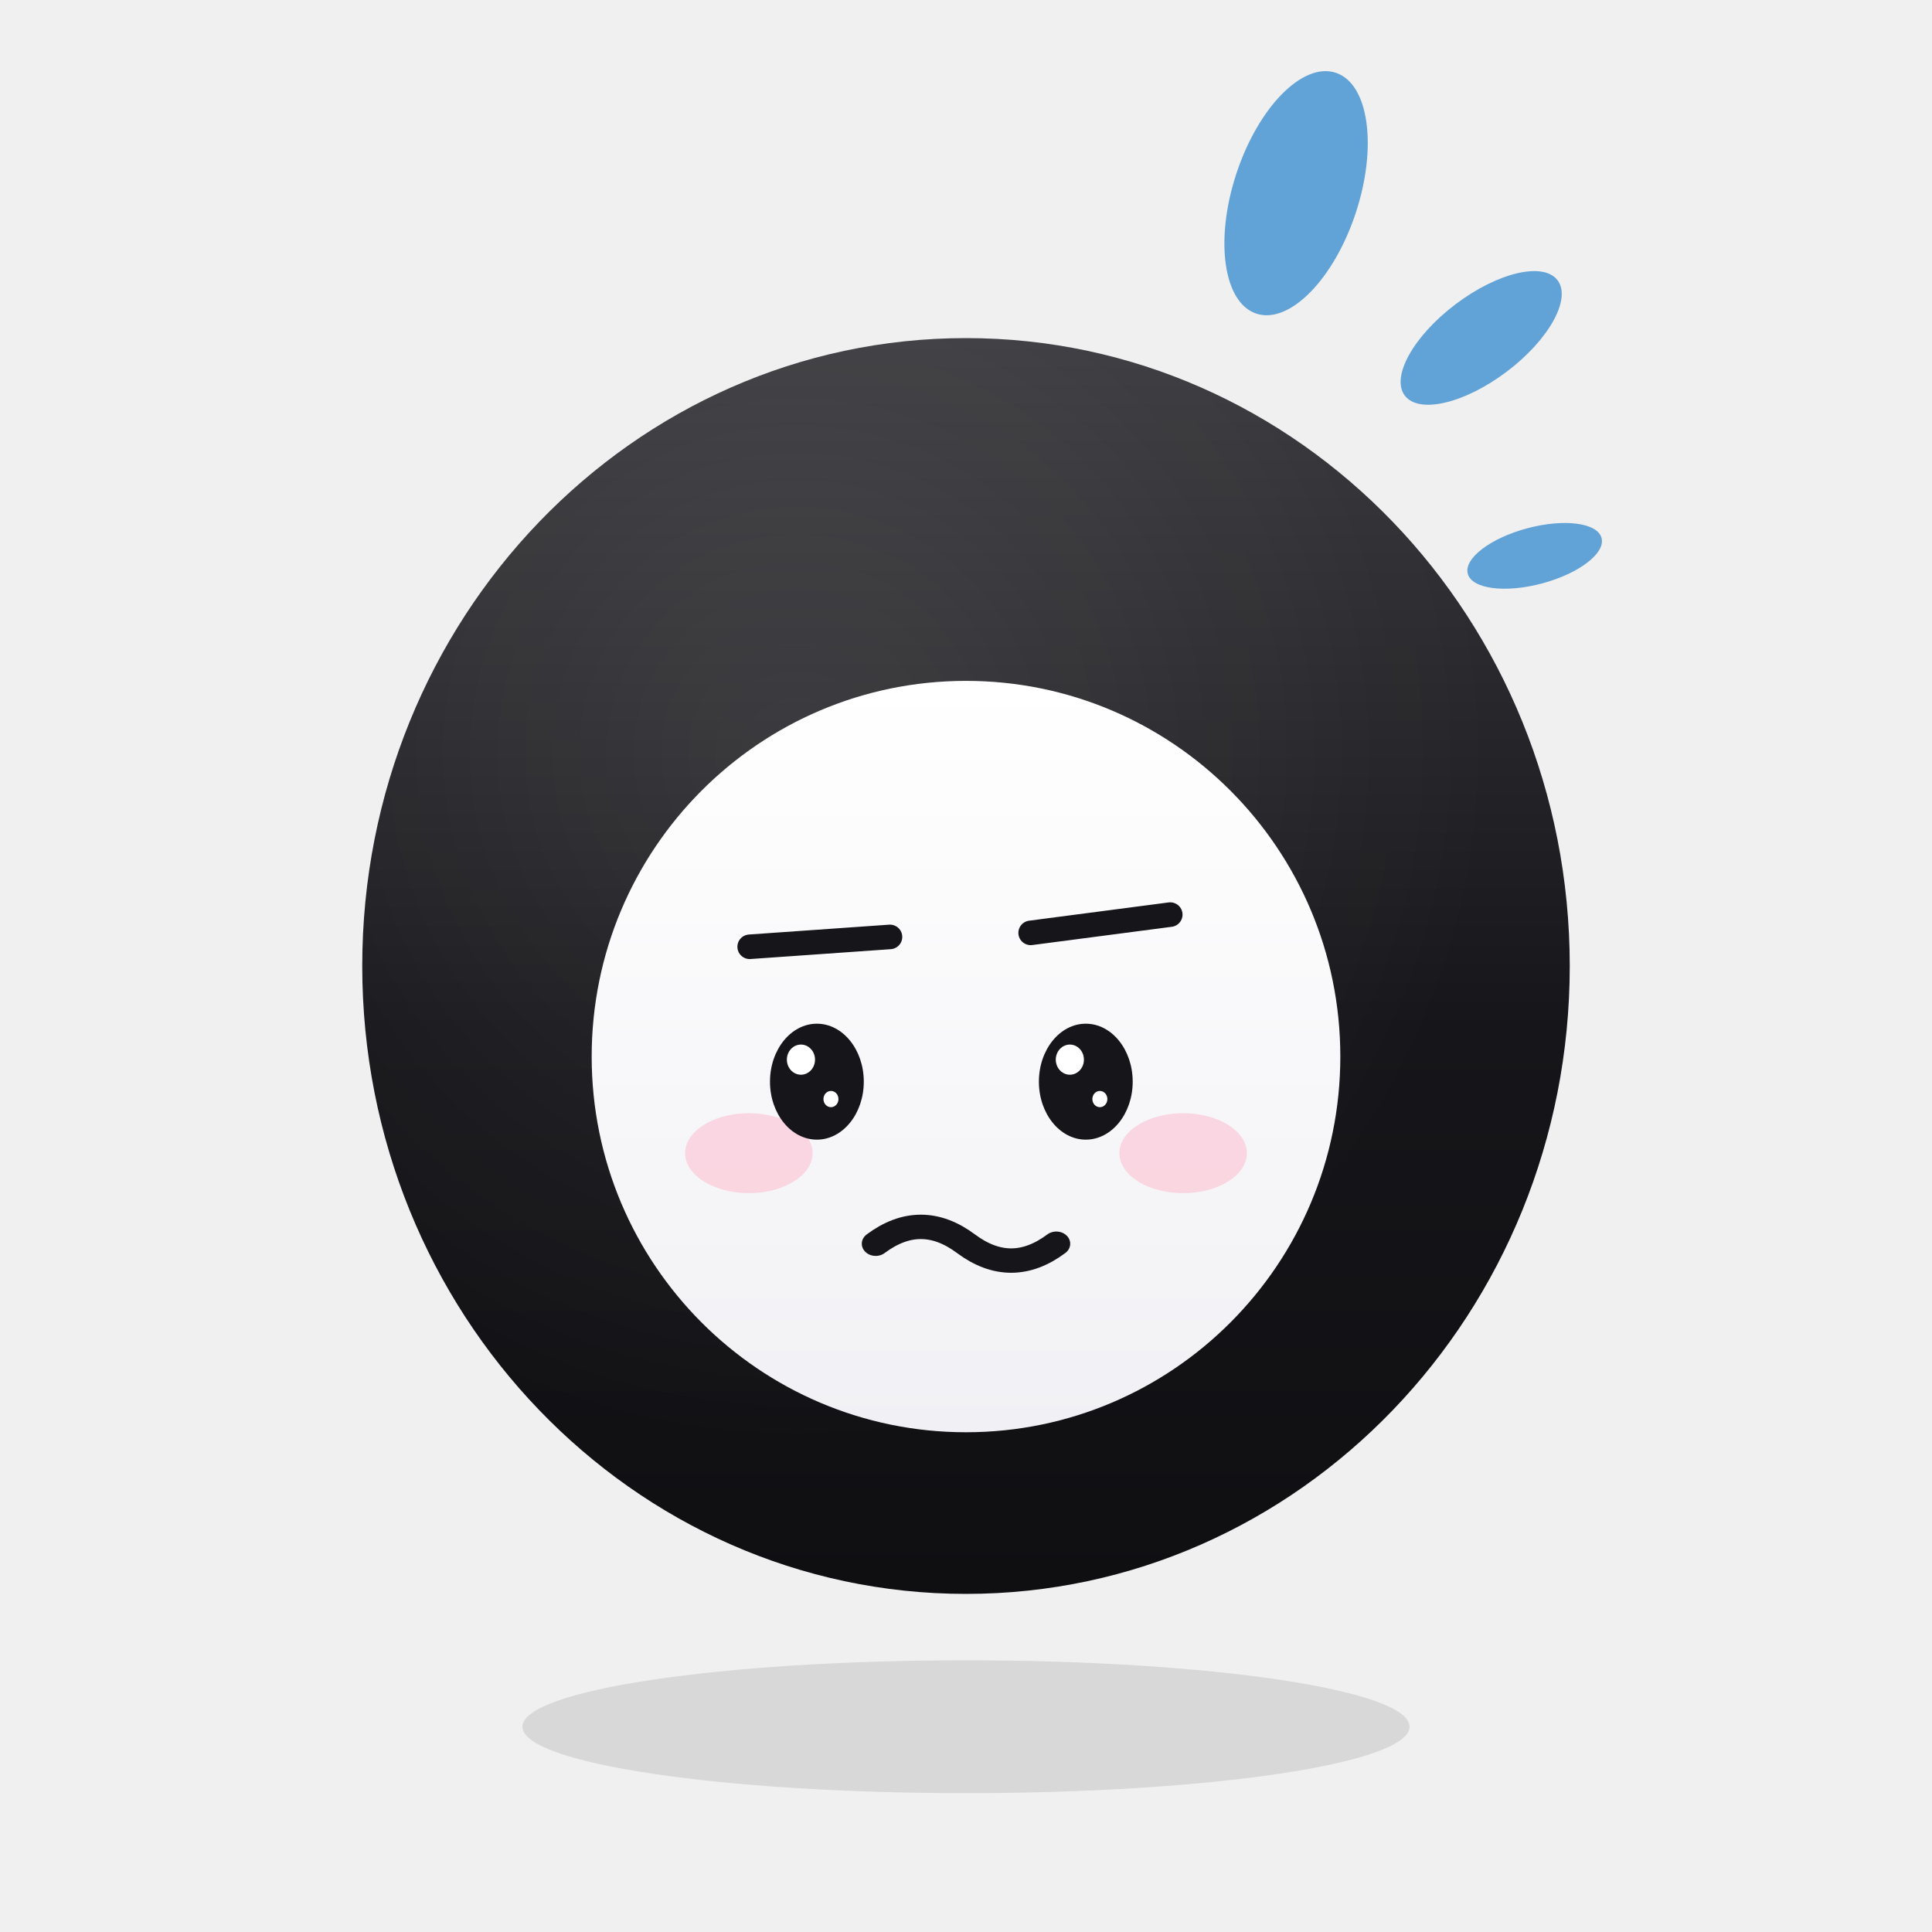
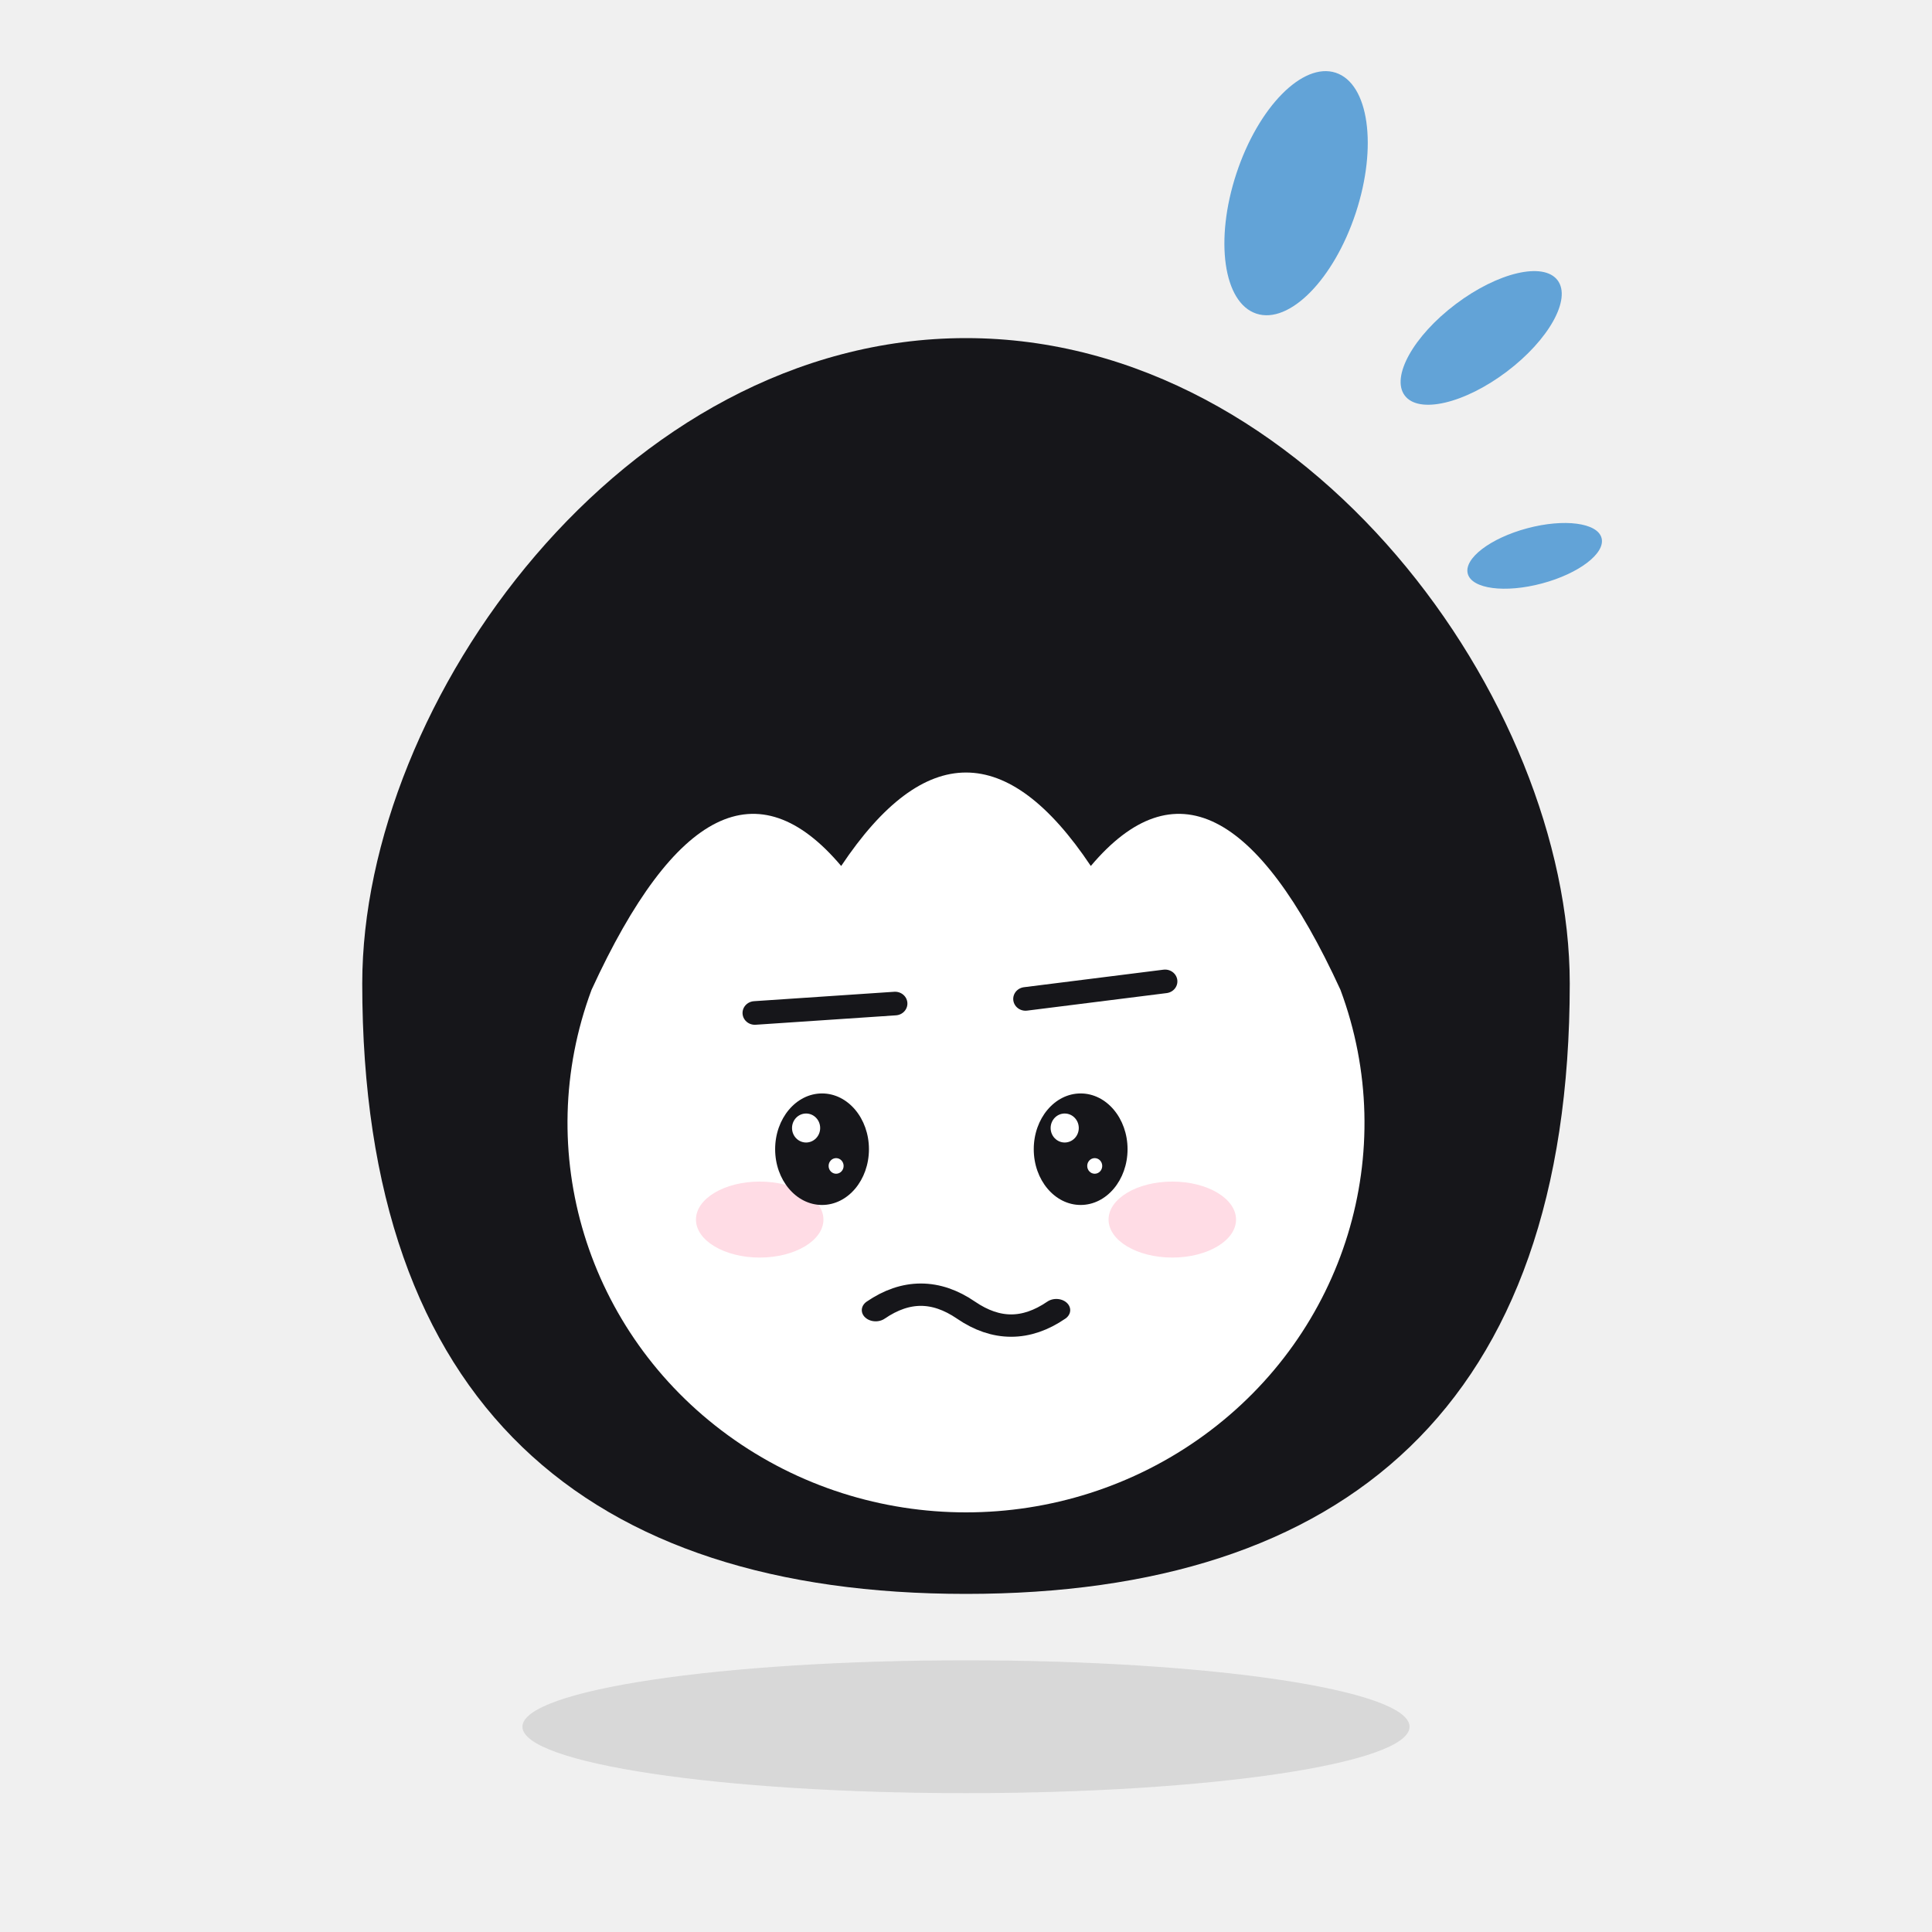
<svg xmlns="http://www.w3.org/2000/svg" width="320" height="320" viewBox="0 0 320 320">
  <defs>
-     <linearGradient id="bg0" gradientUnits="userSpaceOnUse" x1="0" y1="-104" x2="0" y2="104">
-       <stop offset="0" stop-color="#3b3b3f" />
-       <stop offset="0.55" stop-color="#16161A" />
-       <stop offset="1" stop-color="#0f0f12" />
-     </linearGradient>
-     <radialGradient id="bg1" gradientUnits="userSpaceOnUse" cx="-28" cy="-35.36" r="115" fx="-28" fy="-35.36">
-       <stop offset="0" stop-color="#FFFFFF" />
-       <stop offset="1" stop-color="rgba(255,255,255,0)" />
-     </radialGradient>
-     <linearGradient id="bg2" gradientUnits="userSpaceOnUse" x1="0" y1="-47.226" x2="0" y2="77.226">
-       <stop offset="0" stop-color="#FFFFFF" />
-       <stop offset="1" stop-color="#F1F1F5" />
-     </linearGradient>
    <clipPath id="bc1">
-       <path d="M62 15C62 49.367 34.242 77.226 0 77.226C-34.242 77.226 -62 49.367 -62 15C-62 -19.367 -34.242 -47.226 0 -47.226C34.242 -47.226 62 -19.367 62 15" transform="matrix(1 0 0 1 160 160)" />
+       <path d="M62.02 3.941C71.993 30.718 62.802 60.717 39.412 77.734C16.023 94.75 -16.023 94.75 -39.412 77.734C-62.802 60.717 -71.993 30.718 -62.02 3.941Q-41.346 -41.061 -20.673 -16.567Q0 -47.525 20.673 -16.567Q41.346 -41.061 62.02 3.941Z" transform="matrix(1 0 0 1 160 160)" />
    </clipPath>
  </defs>
  <path d="M73.467 126C73.467 132.075 40.575 137 0 137C-40.575 137 -73.467 132.075 -73.467 126C-73.467 119.925 -40.575 115 0 115C40.575 115 73.467 119.925 73.467 126" fill="rgba(22,22,26,0.13)" fill-opacity="0.857" transform="matrix(1 0 0 1 160 160)" />
-   <path d="M100 0C100 57.438 55.228 104 0 104C-55.228 104 -100 57.438 -100 0C-100 -57.438 -55.228 -104 0 -104C55.228 -104 100 -57.438 100 0" fill="url(#bg0)" transform="matrix(1 0 0 1 160 160)" />
-   <path d="M100 0C100 57.438 55.228 104 0 104C-55.228 104 -100 57.438 -100 0C-100 -57.438 -55.228 -104 0 -104C55.228 -104 100 -57.438 100 0" fill="url(#bg1)" fill-opacity="0.1" transform="matrix(1 0 0 1 160 160)" />
-   <path d="M62 15C62 49.367 34.242 77.226 0 77.226C-34.242 77.226 -62 49.367 -62 15C-62 -19.367 -34.242 -47.226 0 -47.226C34.242 -47.226 62 -19.367 62 15" fill="url(#bg2)" transform="matrix(1 0 0 1 160 160)" />
-   <path d="M11.5 0C11.5 3.866 6.351 7 0 7C-6.351 7 -11.5 3.866 -11.5 0C-11.5 -3.866 -6.351 -7 0 -7C6.351 -7 11.5 -3.866 11.5 0" fill="rgba(255,138,168,0.42)" fill-opacity="0.7" transform="matrix(0.918 0 0 0.946 124.036 191)" />
-   <path d="M11.5 0C11.5 3.866 6.351 7 0 7C-6.351 7 -11.5 3.866 -11.5 0C-11.5 -3.866 -6.351 -7 0 -7C6.351 -7 11.5 -3.866 11.5 0" fill="rgba(255,138,168,0.42)" fill-opacity="0.7" transform="matrix(0.918 0 0 0.946 195.964 191)" />
+   <path d="M0 -104C56.792 -104 100 -43.68 100 2.912C100 72.8 62.674 104 0 104C-62.674 104 -100 72.8 -100 2.912C-100 -43.68 -56.792 -104 0 -104Z" fill="#16161A" transform="matrix(1 0 0 1 160 160)" />
+   <path d="M62.02 3.941C71.993 30.718 62.802 60.717 39.412 77.734C16.023 94.75 -16.023 94.75 -39.412 77.734C-62.802 60.717 -71.993 30.718 -62.02 3.941Q-41.346 -41.061 -20.673 -16.567Q0 -47.525 20.673 -16.567Q41.346 -41.061 62.02 3.941Z" fill="#FFFFFF" transform="matrix(1 0 0 1 160 160)" />
+   <path d="M11.5 0C11.5 3.866 6.351 7 0 7C-6.351 7 -11.5 3.866 -11.5 0C-11.5 -3.866 -6.351 -7 0 -7C6.351 -7 11.5 -3.866 11.5 0" fill="rgba(255,138,168,0.42)" fill-opacity="0.7" transform="matrix(0.918 0 0 0.899 125.83 202)" />
+   <path d="M11.5 0C11.5 3.866 6.351 7 0 7C-6.351 7 -11.5 3.866 -11.5 0C-11.5 -3.866 -6.351 -7 0 -7C6.351 -7 11.5 -3.866 11.5 0" fill="rgba(255,138,168,0.42)" fill-opacity="0.7" transform="matrix(0.918 0 0 0.899 194.17 202)" />
  <g clip-path="url(#bc1)">
-     <path d="M8 0C8 5.479 4.418 9.92 0 9.92C-4.418 9.92 -8 5.479 -8 0C-8 -5.479 -4.418 -9.92 0 -9.92C4.418 -9.92 8 -5.479 8 0" fill="#16161A" transform="matrix(0.971 0 0 0.968 135.303 179.159)" />
-     <path d="M-0.32 -3.77C-0.32 -2.345 -1.395 -1.19 -2.72 -1.19C-4.045 -1.19 -5.12 -2.345 -5.12 -3.77C-5.12 -5.194 -4.045 -6.349 -2.72 -6.349C-1.395 -6.349 -0.32 -5.194 -0.32 -3.77" fill="#FFFFFF" transform="matrix(0.971 0 0 0.968 135.303 179.159)" />
-     <path d="M3.68 2.976C3.68 3.743 3.107 4.365 2.4 4.365C1.693 4.365 1.12 3.743 1.12 2.976C1.12 2.209 1.693 1.587 2.4 1.587C3.107 1.587 3.68 2.209 3.68 2.976" fill="#FFFFFF" transform="matrix(0.971 0 0 0.968 135.303 179.159)" />
-     <path d="M8 0C8 5.479 4.418 9.92 0 9.92C-4.418 9.92 -8 5.479 -8 0C-8 -5.479 -4.418 -9.92 0 -9.92C4.418 -9.92 8 -5.479 8 0" fill="#16161A" transform="matrix(0.971 0 0 0.968 179.842 179.159)" />
-     <path d="M-0.32 -3.77C-0.32 -2.345 -1.395 -1.19 -2.72 -1.19C-4.045 -1.19 -5.12 -2.345 -5.12 -3.77C-5.12 -5.194 -4.045 -6.349 -2.72 -6.349C-1.395 -6.349 -0.32 -5.194 -0.32 -3.77" fill="#FFFFFF" transform="matrix(0.971 0 0 0.968 179.842 179.159)" />
-     <path d="M3.68 2.976C3.68 3.743 3.107 4.365 2.4 4.365C1.693 4.365 1.12 3.743 1.12 2.976C1.12 2.209 1.693 1.587 2.4 1.587C3.107 1.587 3.68 2.209 3.68 2.976" fill="#FFFFFF" transform="matrix(0.971 0 0 0.968 179.842 179.159)" />
-     <path d="M-12 0L12 0" fill="none" stroke="#16161A" stroke-width="4.2" stroke-linecap="round" stroke-linejoin="round" transform="matrix(0.968 -0.068 0.068 0.966 135.789 156)" />
-     <path d="M-12 0L12 0" fill="none" stroke="#16161A" stroke-width="4.2" stroke-linecap="round" stroke-linejoin="round" transform="matrix(0.963 -0.126 0.126 0.96 182.27 153)" />
-     <path d="M-14.96 0Q-7.48 -6.358 0 0Q7.48 6.358 14.96 0" fill="none" stroke="#16161A" stroke-width="4.6" stroke-linecap="round" stroke-linejoin="round" transform="matrix(1 0 0 0.878 160 206)" />
+     <path d="M8 0C8 5.479 4.418 9.92 0 9.92C-4.418 9.92 -8 5.479 -8 0C-8 -5.479 -4.418 -9.92 0 -9.92C4.418 -9.92 8 -5.479 8 0" fill="#16161A" transform="matrix(0.971 0 0 0.931 136.156 190.344)" />
+     <path d="M-0.32 -3.77C-0.32 -2.345 -1.395 -1.19 -2.72 -1.19C-4.045 -1.19 -5.12 -2.345 -5.12 -3.77C-5.12 -5.194 -4.045 -6.349 -2.72 -6.349C-1.395 -6.349 -0.32 -5.194 -0.32 -3.77" fill="#FFFFFF" transform="matrix(0.971 0 0 0.931 136.156 190.344)" />
+     <path d="M3.68 2.976C3.68 3.743 3.107 4.365 2.4 4.365C1.693 4.365 1.12 3.743 1.12 2.976C1.12 2.209 1.693 1.587 2.4 1.587C3.107 1.587 3.68 2.209 3.68 2.976" fill="#FFFFFF" transform="matrix(0.971 0 0 0.931 136.156 190.344)" />
+     <path d="M8 0C8 5.479 4.418 9.92 0 9.92C-4.418 9.92 -8 5.479 -8 0C-8 -5.479 -4.418 -9.92 0 -9.92C4.418 -9.92 8 -5.479 8 0" fill="#16161A" transform="matrix(0.971 0 0 0.931 178.99 190.344)" />
+     <path d="M-0.32 -3.77C-0.32 -2.345 -1.395 -1.19 -2.72 -1.19C-4.045 -1.19 -5.12 -2.345 -5.12 -3.77C-5.12 -5.194 -4.045 -6.349 -2.72 -6.349C-1.395 -6.349 -0.32 -5.194 -0.32 -3.77" fill="#FFFFFF" transform="matrix(0.971 0 0 0.931 178.99 190.344)" />
+     <path d="M3.68 2.976C3.68 3.743 3.107 4.365 2.4 4.365C1.693 4.365 1.12 3.743 1.12 2.976C1.12 2.209 1.693 1.587 2.4 1.587C3.107 1.587 3.68 2.209 3.68 2.976" fill="#FFFFFF" transform="matrix(0.971 0 0 0.931 178.99 190.344)" />
+     <path d="M-12 0L12 0" fill="none" stroke="#16161A" stroke-width="4.2" stroke-linecap="round" stroke-linejoin="round" transform="matrix(0.968 -0.065 0.068 0.929 136.641 167)" />
+     <path d="M-12 0L12 0" fill="none" stroke="#16161A" stroke-width="4.2" stroke-linecap="round" stroke-linejoin="round" transform="matrix(0.963 -0.121 0.126 0.923 181.417 164)" />
+     <path d="M-14.96 0Q-7.48 -6.358 0 0Q7.48 6.358 14.96 0" fill="none" stroke="#16161A" stroke-width="4.6" stroke-linecap="round" stroke-linejoin="round" transform="matrix(1 0 0 0.805 160 217)" />
  </g>
  <path d="M10.407 0C10.407 11.598 5.748 21 0 21C-5.748 21 -10.407 11.598 -10.407 0C-10.407 -11.598 -5.748 -21 0 -21C5.748 -21 10.407 -11.598 10.407 0" fill="#1478C9" fill-opacity="0.644" transform="matrix(0.95 0.313 -0.313 0.95 214.672 32)" />
  <path d="M7.013 0C7.013 8.759 3.873 15.859 0 15.859C-3.873 15.859 -7.013 8.759 -7.013 0C-7.013 -8.759 -3.873 -15.859 0 -15.859C3.873 -15.859 7.013 -8.759 7.013 0" fill="#1478C9" fill-opacity="0.644" transform="matrix(0.602 0.798 -0.798 0.602 245.33 55.971)" />
  <path d="M4.73 0C4.73 6.334 2.612 11.469 0 11.469C-2.612 11.469 -4.73 6.334 -4.73 0C-4.73 -6.334 -2.612 -11.469 0 -11.469C2.612 -11.469 4.73 -6.334 4.73 0" fill="#1478C9" fill-opacity="0.644" transform="matrix(0.258 0.966 -0.966 0.258 254.188 92.067)" />
</svg>
